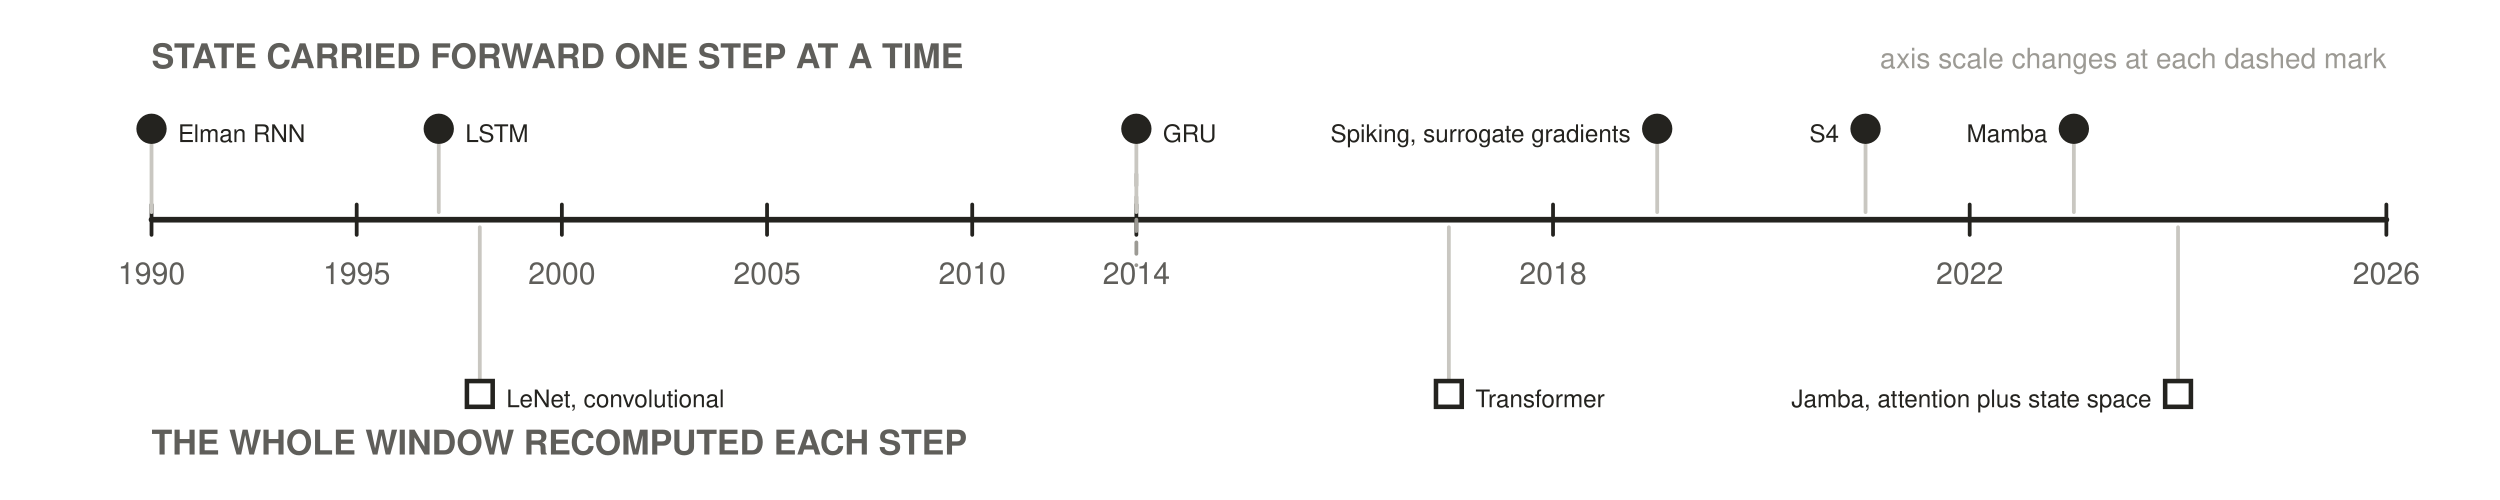
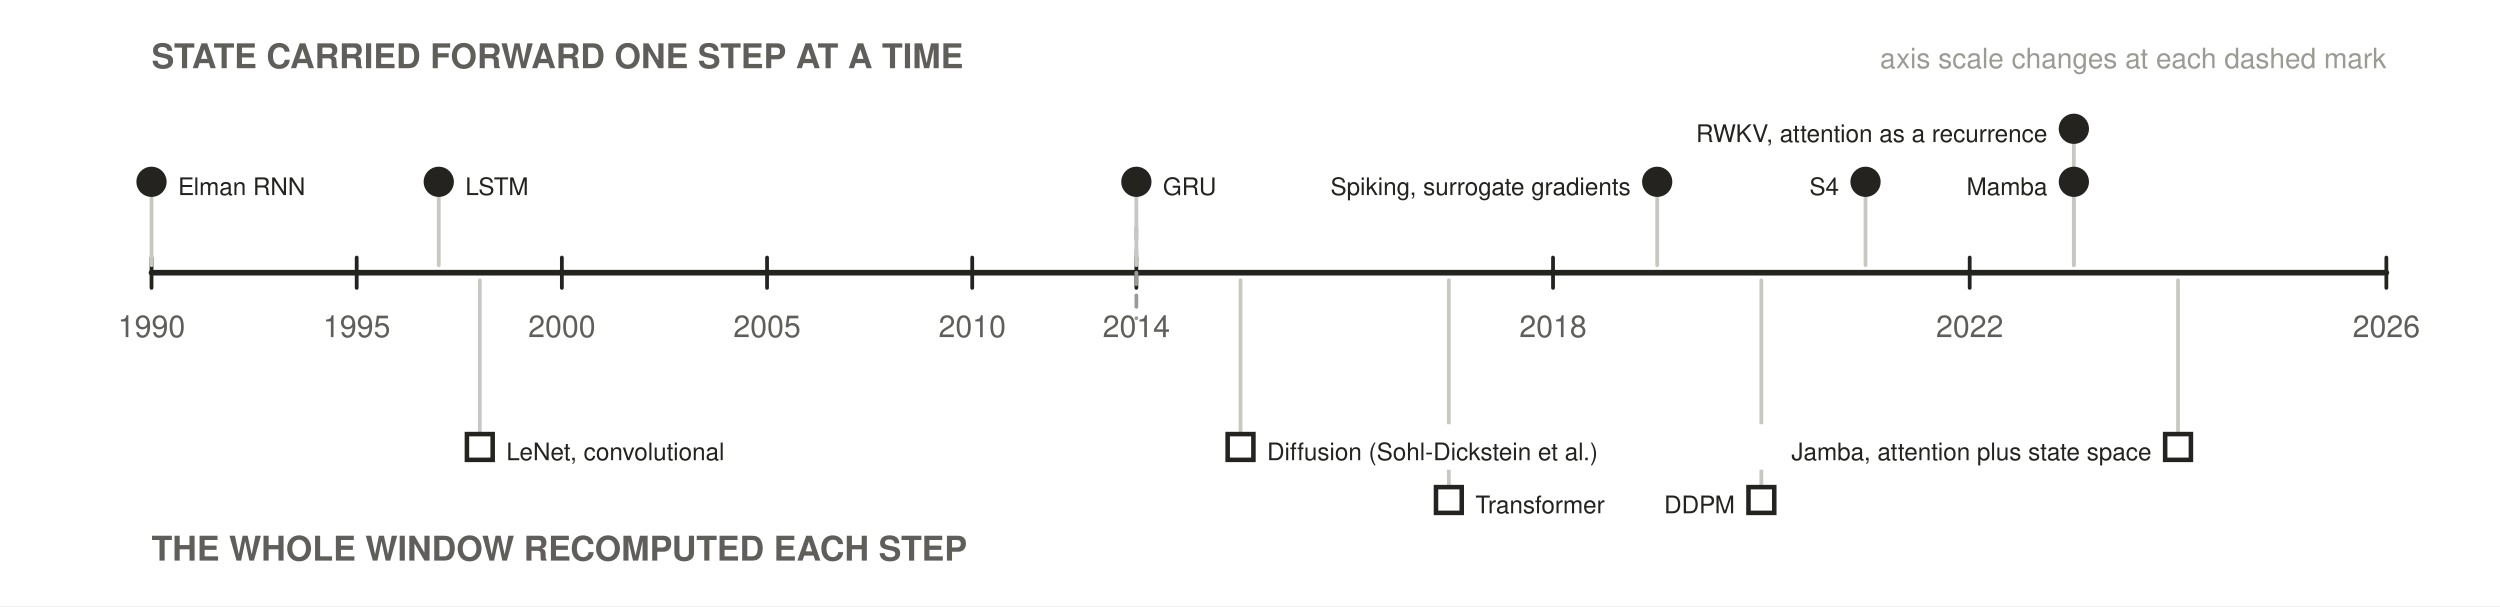
- <svg xmlns="http://www.w3.org/2000/svg" width="660" height="132" viewBox="0 0 660 132" font-family="Helvetica, Arial, sans-serif">
-   <rect width="660" height="132" fill="#FFFFFF" />
-   <line x1="40" y1="58" x2="630" y2="58" stroke="#24231F" stroke-width="1.5" stroke-linecap="round" />
-   <line x1="40.0" y1="54" x2="40.0" y2="62" stroke="#24231F" stroke-width="1" stroke-linecap="round" />
-   <text x="40.0" y="75" text-anchor="middle" font-size="8" fill="#5F5E5A" font-weight="normal" font-style="normal">1990</text>
-   <line x1="94.167" y1="54" x2="94.167" y2="62" stroke="#24231F" stroke-width="1" stroke-linecap="round" />
-   <text x="94.167" y="75" text-anchor="middle" font-size="8" fill="#5F5E5A" font-weight="normal" font-style="normal">1995</text>
-   <line x1="148.333" y1="54" x2="148.333" y2="62" stroke="#24231F" stroke-width="1" stroke-linecap="round" />
-   <text x="148.333" y="75" text-anchor="middle" font-size="8" fill="#5F5E5A" font-weight="normal" font-style="normal">2000</text>
-   <line x1="202.5" y1="54" x2="202.5" y2="62" stroke="#24231F" stroke-width="1" stroke-linecap="round" />
-   <text x="202.5" y="75" text-anchor="middle" font-size="8" fill="#5F5E5A" font-weight="normal" font-style="normal">2005</text>
-   <line x1="256.667" y1="54" x2="256.667" y2="62" stroke="#24231F" stroke-width="1" stroke-linecap="round" />
-   <text x="256.667" y="75" text-anchor="middle" font-size="8" fill="#5F5E5A" font-weight="normal" font-style="normal">2010</text>
-   <line x1="300.0" y1="54" x2="300.0" y2="62" stroke="#24231F" stroke-width="1" stroke-linecap="round" />
-   <text x="300.0" y="75" text-anchor="middle" font-size="8" fill="#5F5E5A" font-weight="normal" font-style="normal">2014</text>
-   <line x1="410.0" y1="54" x2="410.0" y2="62" stroke="#24231F" stroke-width="1" stroke-linecap="round" />
-   <text x="410.0" y="75" text-anchor="middle" font-size="8" fill="#5F5E5A" font-weight="normal" font-style="normal">2018</text>
-   <line x1="520.0" y1="54" x2="520.0" y2="62" stroke="#24231F" stroke-width="1" stroke-linecap="round" />
-   <text x="520.0" y="75" text-anchor="middle" font-size="8" fill="#5F5E5A" font-weight="normal" font-style="normal">2022</text>
-   <line x1="630.0" y1="54" x2="630.0" y2="62" stroke="#24231F" stroke-width="1" stroke-linecap="round" />
-   <text x="630.0" y="75" text-anchor="middle" font-size="8" fill="#5F5E5A" font-weight="normal" font-style="normal">2026</text>
-   <line x1="300.0" y1="46" x2="300.0" y2="70" stroke="#9C9A94" stroke-width="1" stroke-linecap="round" stroke-dasharray="3 3" />
+ <svg xmlns="http://www.w3.org/2000/svg" width="660" height="160" viewBox="0 0 660 160" font-family="Helvetica, Arial, sans-serif">
+   <rect width="660" height="160" fill="#FFFFFF" />
+   <line x1="40" y1="72" x2="630" y2="72" stroke="#24231F" stroke-width="1.5" stroke-linecap="round" />
+   <line x1="40.0" y1="68" x2="40.0" y2="76" stroke="#24231F" stroke-width="1" stroke-linecap="round" />
+   <text x="40.0" y="89" text-anchor="middle" font-size="8" fill="#5F5E5A" font-weight="normal" font-style="normal">1990</text>
+   <line x1="94.167" y1="68" x2="94.167" y2="76" stroke="#24231F" stroke-width="1" stroke-linecap="round" />
+   <text x="94.167" y="89" text-anchor="middle" font-size="8" fill="#5F5E5A" font-weight="normal" font-style="normal">1995</text>
+   <line x1="148.333" y1="68" x2="148.333" y2="76" stroke="#24231F" stroke-width="1" stroke-linecap="round" />
+   <text x="148.333" y="89" text-anchor="middle" font-size="8" fill="#5F5E5A" font-weight="normal" font-style="normal">2000</text>
+   <line x1="202.5" y1="68" x2="202.5" y2="76" stroke="#24231F" stroke-width="1" stroke-linecap="round" />
+   <text x="202.5" y="89" text-anchor="middle" font-size="8" fill="#5F5E5A" font-weight="normal" font-style="normal">2005</text>
+   <line x1="256.667" y1="68" x2="256.667" y2="76" stroke="#24231F" stroke-width="1" stroke-linecap="round" />
+   <text x="256.667" y="89" text-anchor="middle" font-size="8" fill="#5F5E5A" font-weight="normal" font-style="normal">2010</text>
+   <line x1="300.0" y1="68" x2="300.0" y2="76" stroke="#24231F" stroke-width="1" stroke-linecap="round" />
+   <text x="300.0" y="89" text-anchor="middle" font-size="8" fill="#5F5E5A" font-weight="normal" font-style="normal">2014</text>
+   <line x1="410.0" y1="68" x2="410.0" y2="76" stroke="#24231F" stroke-width="1" stroke-linecap="round" />
+   <text x="410.0" y="89" text-anchor="middle" font-size="8" fill="#5F5E5A" font-weight="normal" font-style="normal">2018</text>
+   <line x1="520.0" y1="68" x2="520.0" y2="76" stroke="#24231F" stroke-width="1" stroke-linecap="round" />
+   <text x="520.0" y="89" text-anchor="middle" font-size="8" fill="#5F5E5A" font-weight="normal" font-style="normal">2022</text>
+   <line x1="630.0" y1="68" x2="630.0" y2="76" stroke="#24231F" stroke-width="1" stroke-linecap="round" />
+   <text x="630.0" y="89" text-anchor="middle" font-size="8" fill="#5F5E5A" font-weight="normal" font-style="normal">2026</text>
+   <line x1="300.0" y1="60" x2="300.0" y2="84" stroke="#9C9A94" stroke-width="1" stroke-linecap="round" stroke-dasharray="3 3" />
  <text x="630" y="18" text-anchor="end" font-size="7.4" fill="#9C9A94" font-weight="normal" font-style="normal">axis scale changes at each dashed mark</text>
-   <line x1="40.0" y1="56" x2="40.0" y2="38" stroke="#C9C7C1" stroke-width="1" stroke-linecap="round" />
-   <line x1="115.833" y1="56" x2="115.833" y2="38" stroke="#C9C7C1" stroke-width="1" stroke-linecap="round" />
-   <line x1="300.0" y1="56" x2="300.0" y2="38" stroke="#C9C7C1" stroke-width="1" stroke-linecap="round" />
-   <line x1="437.5" y1="56" x2="437.5" y2="38" stroke="#C9C7C1" stroke-width="1" stroke-linecap="round" />
-   <line x1="492.5" y1="56" x2="492.5" y2="38" stroke="#C9C7C1" stroke-width="1" stroke-linecap="round" />
-   <line x1="547.5" y1="56" x2="547.5" y2="38" stroke="#C9C7C1" stroke-width="1" stroke-linecap="round" />
-   <circle cx="40.0" cy="34" r="3.4" fill="#24231F" stroke="#24231F" stroke-width="1.2" />
-   <rect x="47.0" y="28" width="30.316" height="12" fill="#FFFFFF" />
-   <text x="47.0" y="37.5" text-anchor="start" font-size="6.4" fill="#24231F" font-weight="normal" font-style="normal">Elman RNN</text>
-   <circle cx="115.833" cy="34" r="3.4" fill="#24231F" stroke="#24231F" stroke-width="1.2" />
-   <rect x="122.833" y="28" width="13.474" height="12" fill="#FFFFFF" />
-   <text x="122.833" y="37.5" text-anchor="start" font-size="6.4" fill="#24231F" font-weight="normal" font-style="normal">LSTM</text>
-   <circle cx="300.0" cy="34" r="3.4" fill="#24231F" stroke="#24231F" stroke-width="1.2" />
-   <rect x="307.0" y="28" width="10.105" height="12" fill="#FFFFFF" />
-   <text x="307.0" y="37.5" text-anchor="start" font-size="6.4" fill="#24231F" font-weight="normal" font-style="normal">GRU</text>
-   <circle cx="437.5" cy="34" r="3.4" fill="#24231F" stroke="#24231F" stroke-width="1.2" />
-   <rect x="336.184" y="28" width="94.316" height="12" fill="#FFFFFF" />
-   <text x="430.5" y="37.5" text-anchor="end" font-size="6.4" fill="#24231F" font-weight="normal" font-style="normal">Spiking, surrogate gradients</text>
-   <circle cx="492.5" cy="34" r="3.4" fill="#24231F" stroke="#24231F" stroke-width="1.2" />
-   <rect x="478.763" y="28" width="6.737" height="12" fill="#FFFFFF" />
-   <text x="485.5" y="37.5" text-anchor="end" font-size="6.4" fill="#24231F" font-weight="normal" font-style="normal">S4</text>
+   <line x1="40.0" y1="70" x2="40.0" y2="52" stroke="#C9C7C1" stroke-width="1" stroke-linecap="round" />
+   <line x1="115.833" y1="70" x2="115.833" y2="52" stroke="#C9C7C1" stroke-width="1" stroke-linecap="round" />
+   <line x1="300.0" y1="70" x2="300.0" y2="52" stroke="#C9C7C1" stroke-width="1" stroke-linecap="round" />
+   <line x1="437.5" y1="70" x2="437.5" y2="52" stroke="#C9C7C1" stroke-width="1" stroke-linecap="round" />
+   <line x1="492.5" y1="70" x2="492.5" y2="52" stroke="#C9C7C1" stroke-width="1" stroke-linecap="round" />
+   <line x1="547.5" y1="70" x2="547.5" y2="52" stroke="#C9C7C1" stroke-width="1" stroke-linecap="round" />
+   <line x1="547.5" y1="70" x2="547.5" y2="38" stroke="#C9C7C1" stroke-width="1" stroke-linecap="round" />
+   <circle cx="40.0" cy="48" r="3.4" fill="#24231F" stroke="#24231F" stroke-width="1.2" />
+   <rect x="47.0" y="42" width="30.316" height="12" fill="#FFFFFF" />
+   <text x="47.0" y="51.5" text-anchor="start" font-size="6.4" fill="#24231F" font-weight="normal" font-style="normal">Elman RNN</text>
+   <circle cx="115.833" cy="48" r="3.4" fill="#24231F" stroke="#24231F" stroke-width="1.2" />
+   <rect x="122.833" y="42" width="13.474" height="12" fill="#FFFFFF" />
+   <text x="122.833" y="51.5" text-anchor="start" font-size="6.4" fill="#24231F" font-weight="normal" font-style="normal">LSTM</text>
+   <circle cx="300.0" cy="48" r="3.4" fill="#24231F" stroke="#24231F" stroke-width="1.2" />
+   <rect x="307.0" y="42" width="10.105" height="12" fill="#FFFFFF" />
+   <text x="307.0" y="51.5" text-anchor="start" font-size="6.4" fill="#24231F" font-weight="normal" font-style="normal">GRU</text>
+   <circle cx="437.5" cy="48" r="3.4" fill="#24231F" stroke="#24231F" stroke-width="1.2" />
+   <rect x="336.184" y="42" width="94.316" height="12" fill="#FFFFFF" />
+   <text x="430.5" y="51.5" text-anchor="end" font-size="6.4" fill="#24231F" font-weight="normal" font-style="normal">Spiking, surrogate gradients</text>
+   <circle cx="492.5" cy="48" r="3.4" fill="#24231F" stroke="#24231F" stroke-width="1.2" />
+   <rect x="478.763" y="42" width="6.737" height="12" fill="#FFFFFF" />
+   <text x="485.5" y="51.5" text-anchor="end" font-size="6.4" fill="#24231F" font-weight="normal" font-style="normal">S4</text>
+   <circle cx="547.5" cy="48" r="3.4" fill="#24231F" stroke="#24231F" stroke-width="1.2" />
+   <rect x="523.658" y="42" width="16.842" height="12" fill="#FFFFFF" />
+   <text x="540.5" y="51.5" text-anchor="end" font-size="6.4" fill="#24231F" font-weight="normal" font-style="normal">Mamba</text>
  <circle cx="547.5" cy="34" r="3.4" fill="#24231F" stroke="#24231F" stroke-width="1.2" />
-   <rect x="523.658" y="28" width="16.842" height="12" fill="#FFFFFF" />
-   <text x="540.5" y="37.5" text-anchor="end" font-size="6.4" fill="#24231F" font-weight="normal" font-style="normal">Mamba</text>
-   <line x1="126.667" y1="60" x2="126.667" y2="100" stroke="#C9C7C1" stroke-width="1" stroke-linecap="round" />
-   <line x1="382.5" y1="60" x2="382.5" y2="100" stroke="#C9C7C1" stroke-width="1" stroke-linecap="round" />
-   <line x1="575.0" y1="60" x2="575.0" y2="100" stroke="#C9C7C1" stroke-width="1" stroke-linecap="round" />
-   <rect x="123.267" y="100.6" width="6.8" height="6.8" fill="#FFFFFF" stroke="#24231F" stroke-width="1.2" />
-   <rect x="133.667" y="98" width="67.368" height="12" fill="#FFFFFF" />
-   <text x="133.667" y="107.5" text-anchor="start" font-size="6.4" fill="#24231F" font-weight="normal" font-style="normal">LeNet, convolutional</text>
-   <rect x="379.1" y="100.6" width="6.8" height="6.8" fill="#FFFFFF" stroke="#24231F" stroke-width="1.2" />
-   <rect x="389.5" y="98" width="37.053" height="12" fill="#FFFFFF" />
-   <text x="389.5" y="107.5" text-anchor="start" font-size="6.4" fill="#24231F" font-weight="normal" font-style="normal">Transformer</text>
-   <rect x="571.6" y="100.6" width="6.8" height="6.8" fill="#FFFFFF" stroke="#24231F" stroke-width="1.2" />
-   <rect x="456.842" y="98" width="111.158" height="12" fill="#FFFFFF" />
-   <text x="568.0" y="107.5" text-anchor="end" font-size="6.4" fill="#24231F" font-weight="normal" font-style="normal">Jamba, attention plus state space</text>
+   <rect x="436.079" y="28" width="104.421" height="12" fill="#FFFFFF" />
+   <text x="540.5" y="37.5" text-anchor="end" font-size="6.4" fill="#24231F" font-weight="normal" font-style="normal">RWKV, attention as a recurrence</text>
+   <line x1="126.667" y1="74" x2="126.667" y2="114" stroke="#C9C7C1" stroke-width="1" stroke-linecap="round" />
+   <line x1="327.5" y1="74" x2="327.5" y2="114" stroke="#C9C7C1" stroke-width="1" stroke-linecap="round" />
+   <line x1="382.5" y1="74" x2="382.5" y2="128" stroke="#C9C7C1" stroke-width="1" stroke-linecap="round" />
+   <line x1="465.0" y1="74" x2="465.0" y2="128" stroke="#C9C7C1" stroke-width="1" stroke-linecap="round" />
+   <line x1="575.0" y1="74" x2="575.0" y2="114" stroke="#C9C7C1" stroke-width="1" stroke-linecap="round" />
+   <rect x="123.267" y="114.6" width="6.8" height="6.8" fill="#FFFFFF" stroke="#24231F" stroke-width="1.2" />
+   <rect x="133.667" y="112" width="67.368" height="12" fill="#FFFFFF" />
+   <text x="133.667" y="121.5" text-anchor="start" font-size="6.4" fill="#24231F" font-weight="normal" font-style="normal">LeNet, convolutional</text>
+   <rect x="324.1" y="114.6" width="6.8" height="6.8" fill="#FFFFFF" stroke="#24231F" stroke-width="1.2" />
+   <rect x="334.5" y="112" width="111.158" height="12" fill="#FFFFFF" />
+   <text x="334.5" y="121.5" text-anchor="start" font-size="6.4" fill="#24231F" font-weight="normal" font-style="normal">Diffusion (Sohl-Dickstein et al.)</text>
+   <rect x="379.1" y="128.6" width="6.8" height="6.8" fill="#FFFFFF" stroke="#24231F" stroke-width="1.2" />
+   <rect x="389.5" y="126" width="37.053" height="12" fill="#FFFFFF" />
+   <text x="389.5" y="135.5" text-anchor="start" font-size="6.4" fill="#24231F" font-weight="normal" font-style="normal">Transformer</text>
+   <rect x="461.6" y="128.6" width="6.8" height="6.8" fill="#FFFFFF" stroke="#24231F" stroke-width="1.2" />
+   <rect x="444.526" y="126" width="13.474" height="12" fill="#FFFFFF" />
+   <text x="458.0" y="135.5" text-anchor="end" font-size="6.4" fill="#24231F" font-weight="normal" font-style="normal">DDPM</text>
+   <rect x="571.6" y="114.6" width="6.8" height="6.8" fill="#FFFFFF" stroke="#24231F" stroke-width="1.2" />
+   <rect x="456.842" y="112" width="111.158" height="12" fill="#FFFFFF" />
+   <text x="568.0" y="121.5" text-anchor="end" font-size="6.4" fill="#24231F" font-weight="normal" font-style="normal">Jamba, attention plus state space</text>
  <text x="40" y="18" text-anchor="start" font-size="9" fill="#5F5E5A" font-weight="bold" font-style="normal">STATE CARRIED FORWARD ONE STEP AT A TIME</text>
-   <text x="40" y="120" text-anchor="start" font-size="9" fill="#5F5E5A" font-weight="bold" font-style="normal">THE WHOLE WINDOW RECOMPUTED EACH STEP</text>
+   <text x="40" y="148" text-anchor="start" font-size="9" fill="#5F5E5A" font-weight="bold" font-style="normal">THE WHOLE WINDOW RECOMPUTED EACH STEP</text>
</svg>
